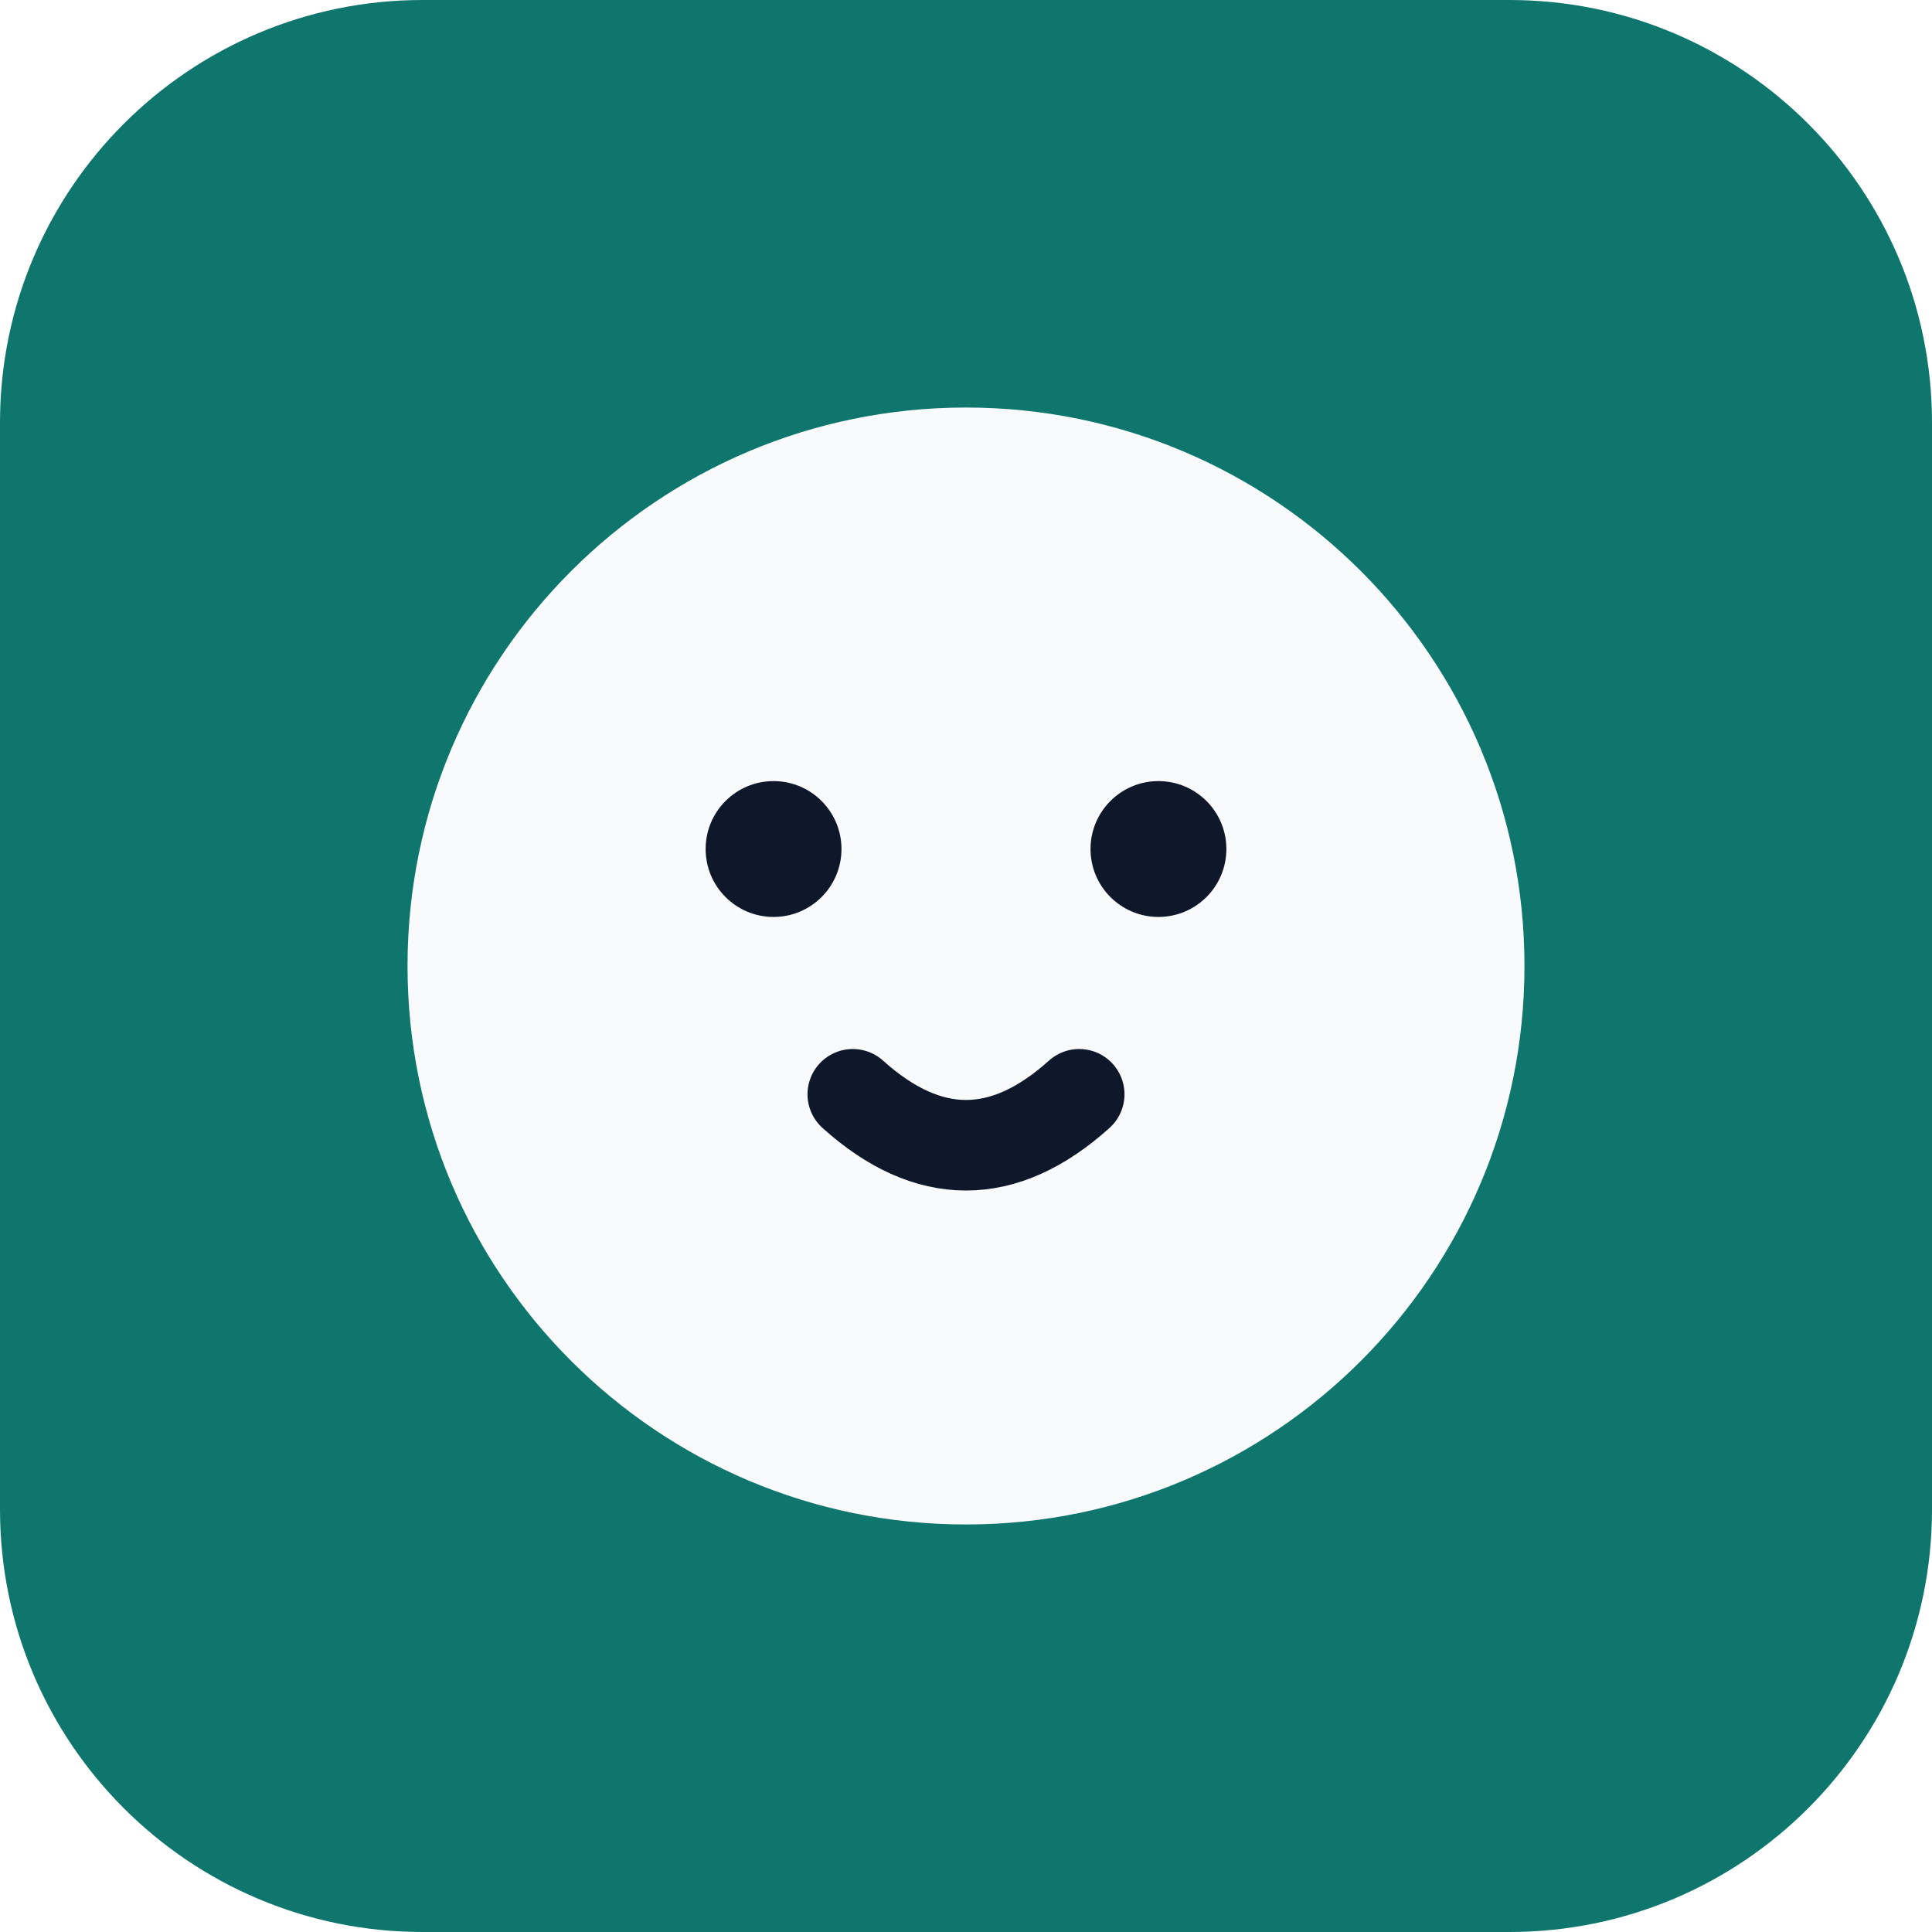
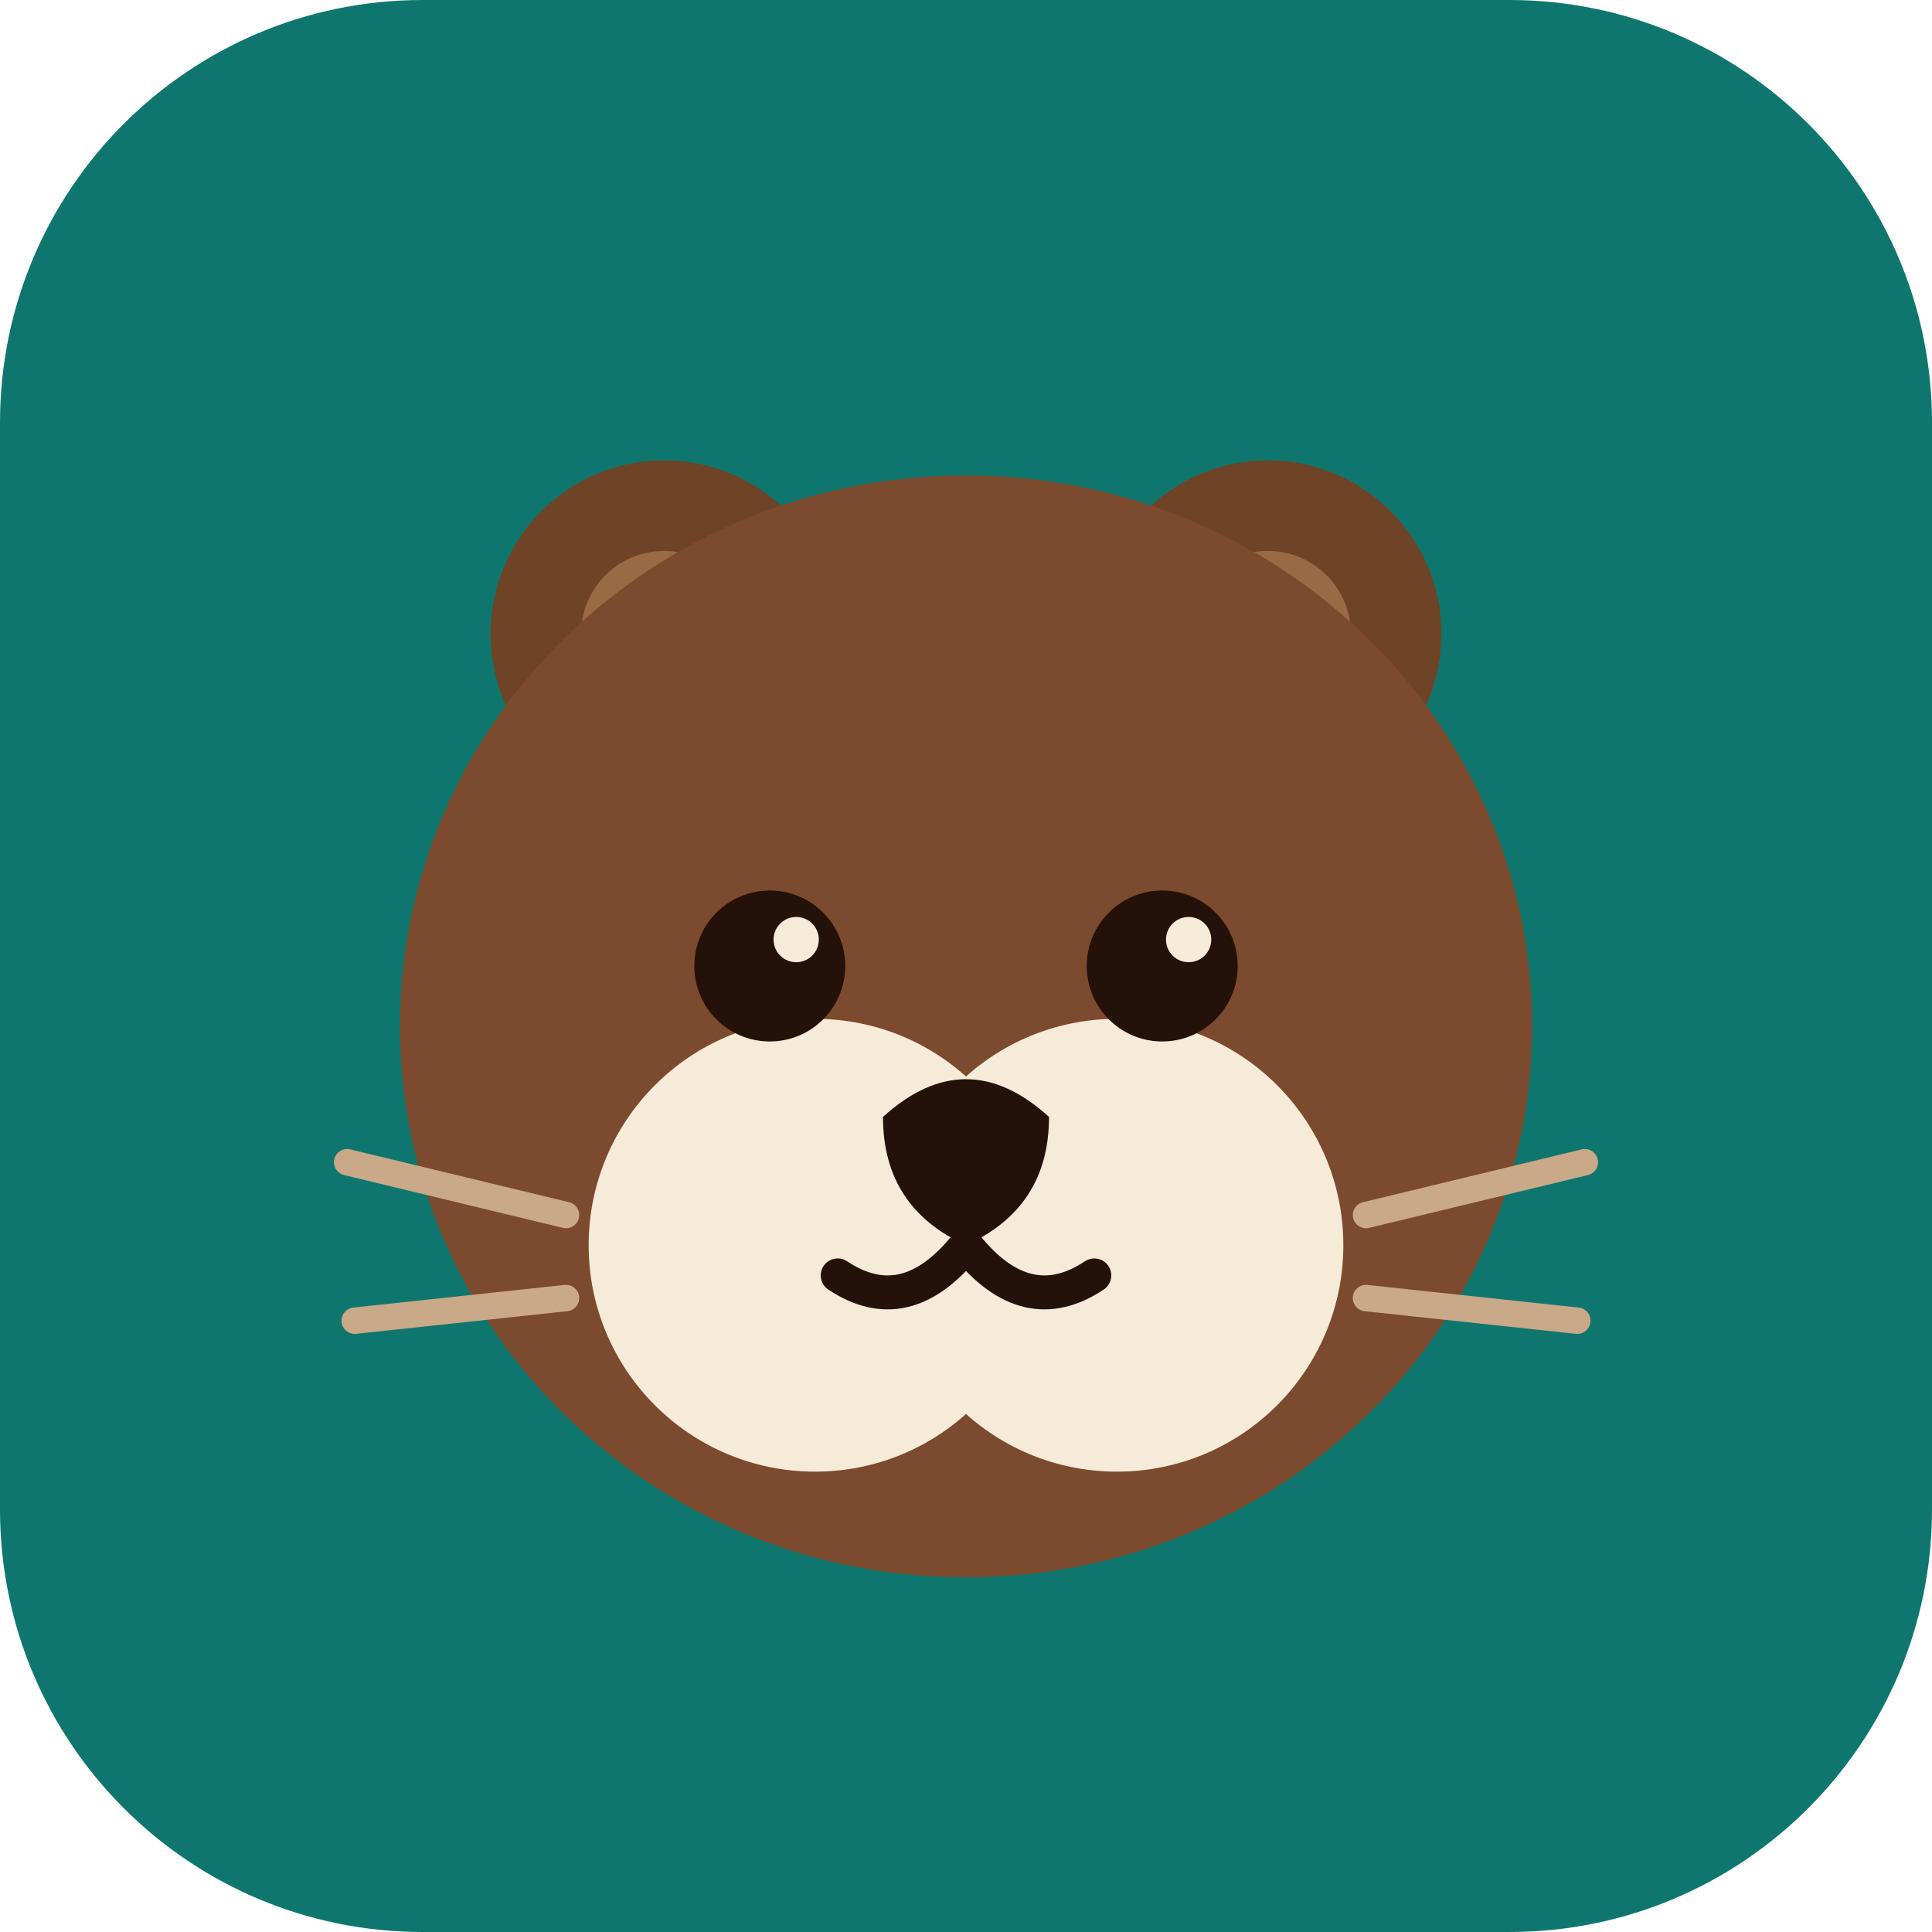
<svg xmlns="http://www.w3.org/2000/svg" viewBox="0 0 512 512" role="img" aria-label="otter">
  <rect width="512" height="512" rx="112" fill="#0f766e" />
-   <circle cx="256" cy="256" r="148" fill="#f8fafc" />
-   <circle cx="205" cy="225" r="18" fill="#0f172a" />
-   <circle cx="307" cy="225" r="18" fill="#0f172a" />
-   <path d="M226 290c20 18 40 18 60 0" fill="none" stroke="#0f172a" stroke-width="24" stroke-linecap="round" />
+   <circle cx="176" cy="168" r="46" fill="#6f4326" />
+   <circle cx="336" cy="168" r="46" fill="#6f4326" />
+   <circle cx="176" cy="168" r="22" fill="#9a6a44" />
+   <circle cx="336" cy="168" r="22" fill="#9a6a44" />
+   <ellipse cx="256" cy="272" rx="150" ry="146" fill="#7c4a2d" />
+   <circle cx="216" cy="330" r="60" fill="#f6ead9" />
+   <circle cx="296" cy="330" r="60" fill="#f6ead9" />
+   <circle cx="204" cy="256" r="20" fill="#241109" />
+   <circle cx="308" cy="256" r="20" fill="#241109" />
+   <circle cx="211" cy="249" r="6" fill="#f6ead9" />
+   <circle cx="315" cy="249" r="6" fill="#f6ead9" />
+   <path d="M234 296q22-20 44 0q0 24-22 34q-22-10-22-34z" fill="#241109" />
+   <path d="M256 330q-16 20-34 8M256 330q16 20 34 8" fill="none" stroke="#241109" stroke-width="9" stroke-linecap="round" />
+   <g stroke="#c9a988" stroke-width="7" stroke-linecap="round">
+     <path d="M150 322l-58-14" />
+     <path d="M150 344l-56 6" />
+     <path d="M362 322l58-14" />
+     <path d="M362 344l56 6" />
+   </g>
</svg>
